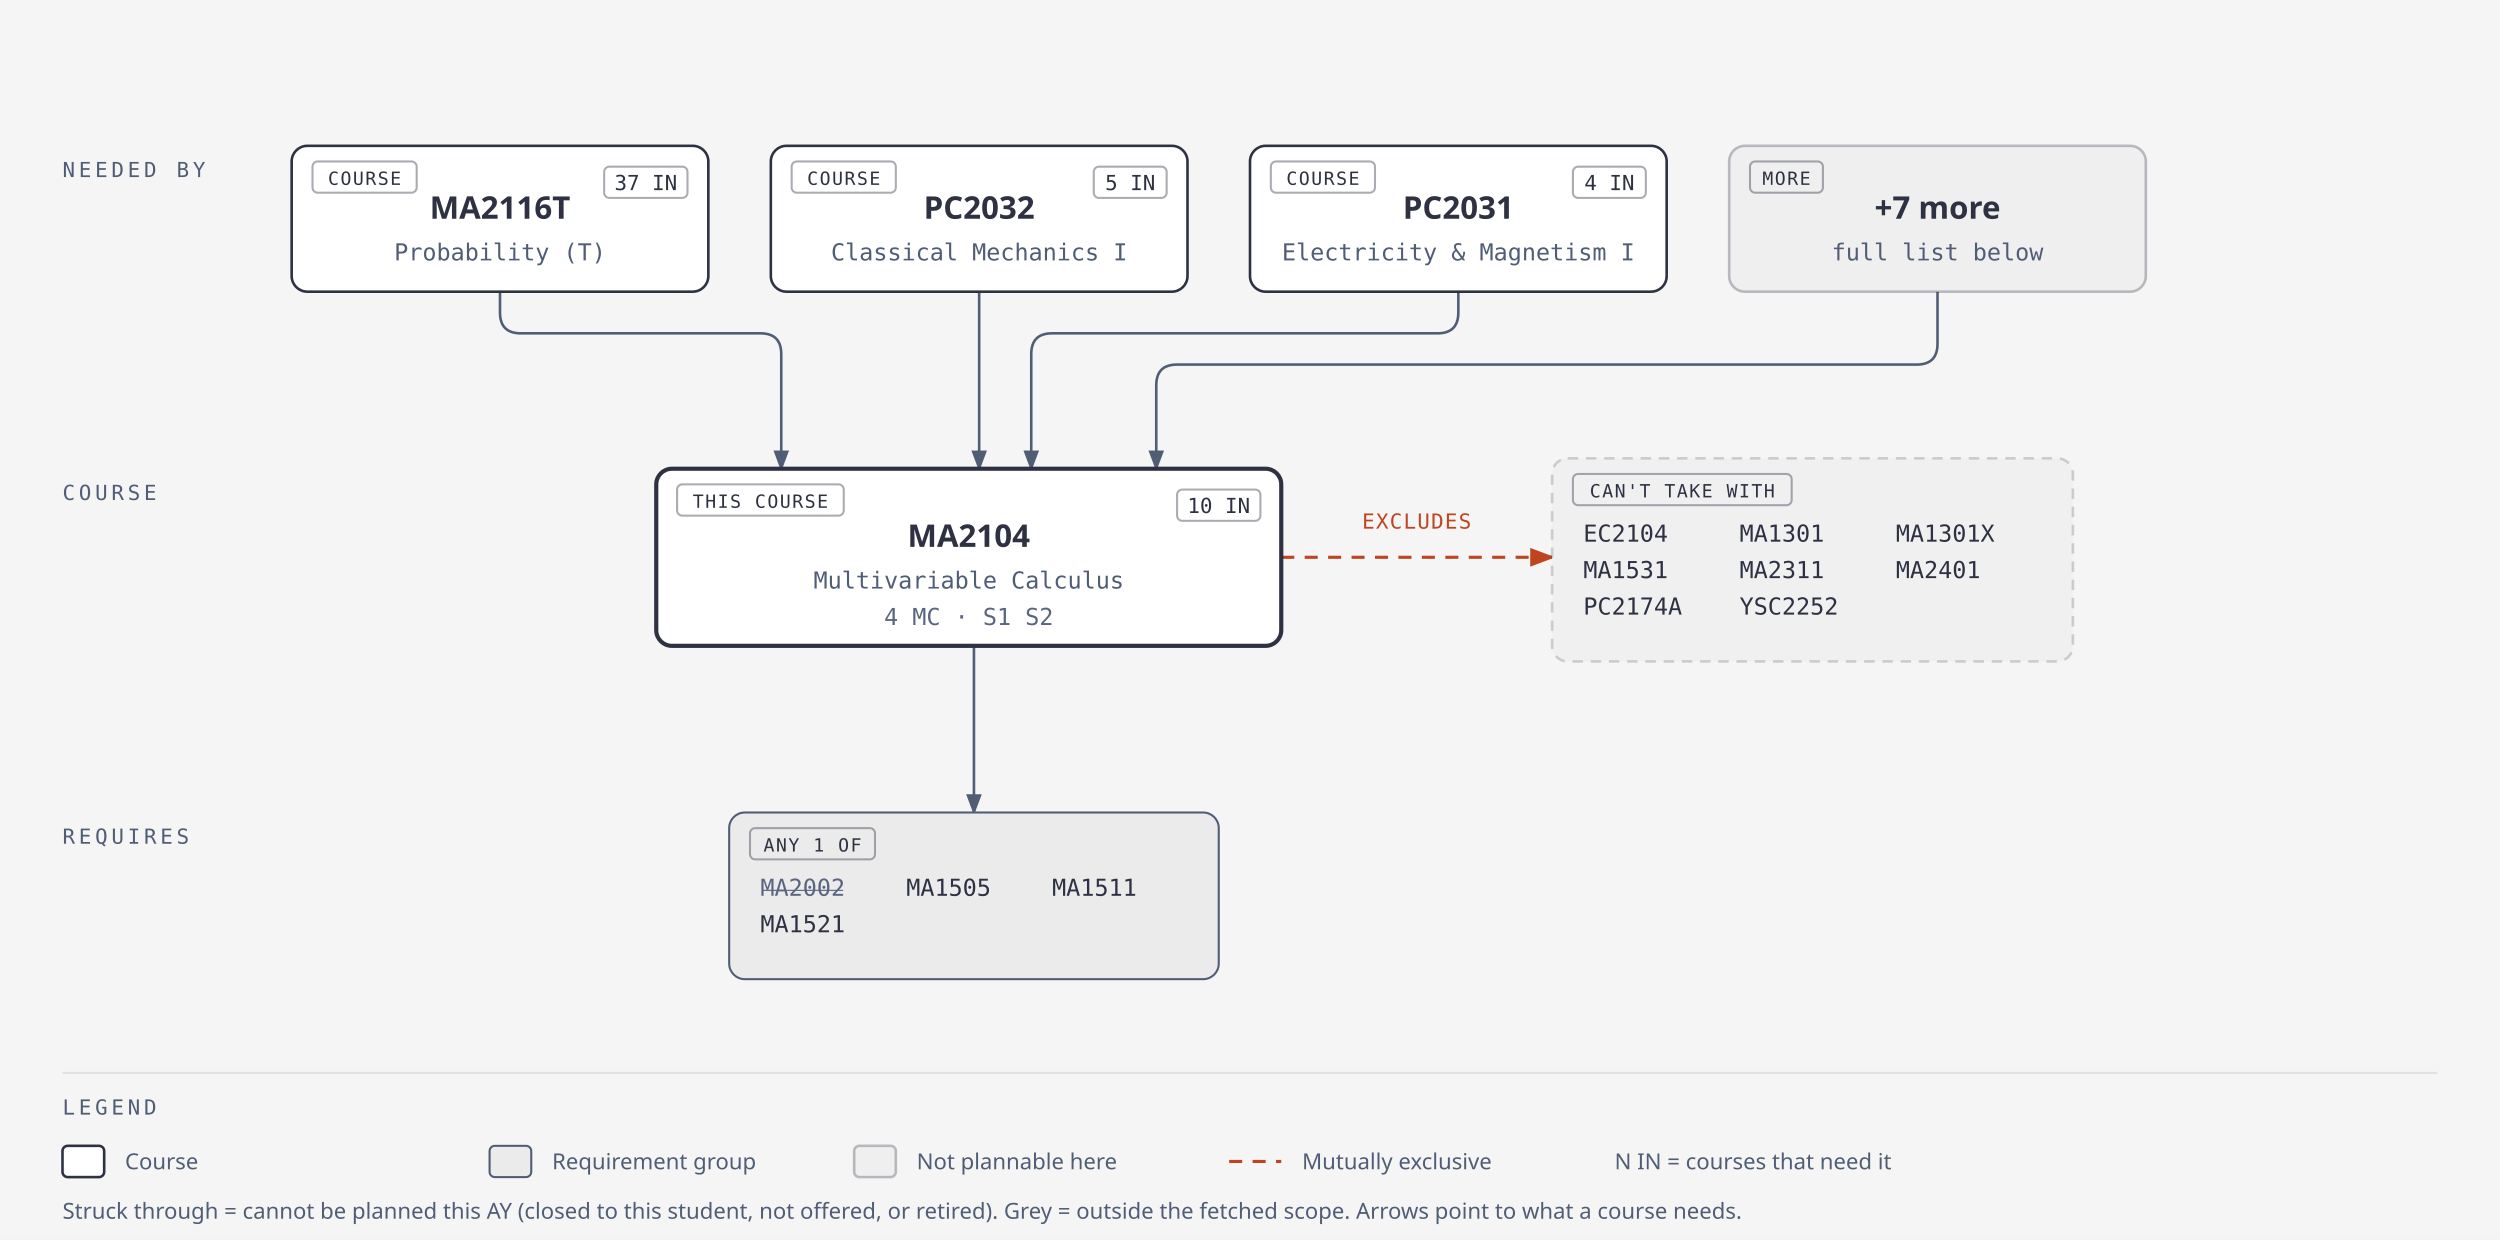
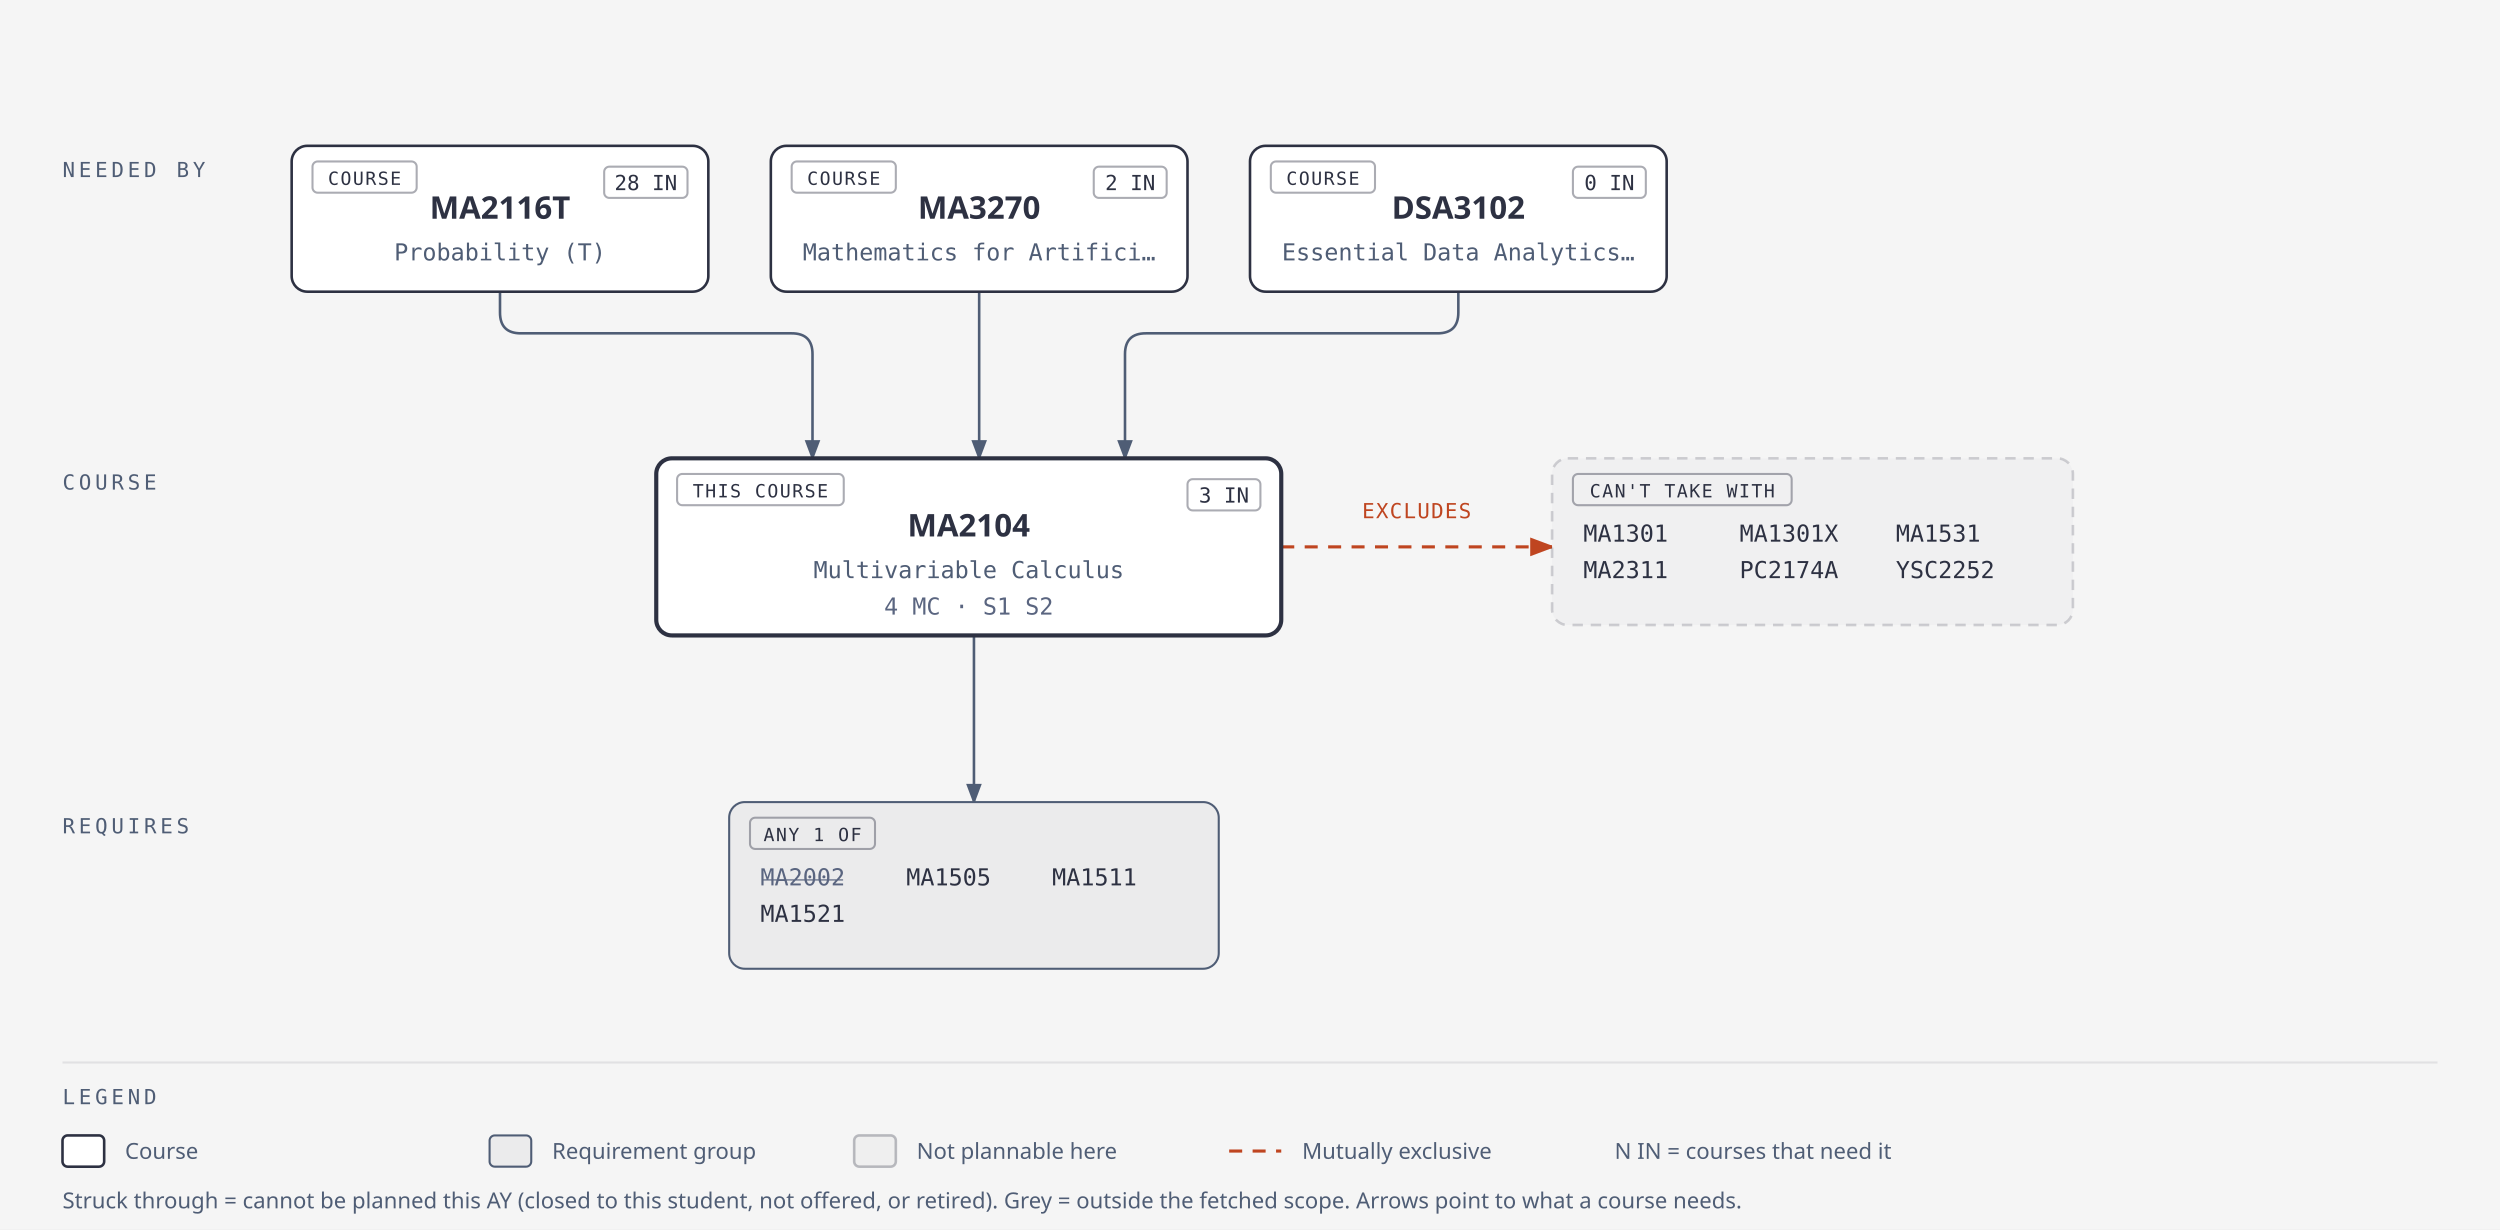
- <svg xmlns="http://www.w3.org/2000/svg" width="960" height="476" viewBox="0 0 960 476" role="img" aria-labelledby="ma2104-title ma2104-desc">
+ <svg xmlns="http://www.w3.org/2000/svg" width="960" height="472" viewBox="0 0 960 472" role="img" aria-labelledby="ma2104-title ma2104-desc">
  <defs>
    <marker id="arrow" markerWidth="8" markerHeight="6" refX="7" refY="3" orient="auto">
      <polygon points="0 0, 8 3, 0 6" fill="#4f5d75" />
    </marker>
    <marker id="arrow-accent" markerWidth="8" markerHeight="6" refX="7" refY="3" orient="auto">
      <polygon points="0 0, 8 3, 0 6" fill="#bf4520" />
    </marker>
  </defs>
  <rect width="100%" height="100%" fill="#f5f5f5" />
  <text x="24" y="68" fill="#4f5d75" font-size="8" font-family="'Geist Mono', ui-monospace, monospace" letter-spacing="0.18em">NEEDED BY</text>
-   <text x="24" y="192" fill="#4f5d75" font-size="8" font-family="'Geist Mono', ui-monospace, monospace" letter-spacing="0.18em">COURSE</text>
-   <text x="24" y="324" fill="#4f5d75" font-size="8" font-family="'Geist Mono', ui-monospace, monospace" letter-spacing="0.18em">REQUIRES</text>
-   <path d="M 192,112 V 120 Q 192,128 200,128 H 292 Q 300,128 300,136 V 180" fill="none" stroke="#4f5d75" stroke-width="1" marker-end="url(#arrow)" />
-   <path d="M 376,112 V 180" fill="none" stroke="#4f5d75" stroke-width="1" marker-end="url(#arrow)" />
-   <path d="M 560,112 V 120 Q 560,128 552,128 H 404 Q 396,128 396,136 V 180" fill="none" stroke="#4f5d75" stroke-width="1" marker-end="url(#arrow)" />
-   <path d="M 744,112 V 132 Q 744,140 736,140 H 452 Q 444,140 444,148 V 180" fill="none" stroke="#4f5d75" stroke-width="1" marker-end="url(#arrow)" />
-   <path d="M 374,248 V 312" fill="none" stroke="#4f5d75" stroke-width="1" marker-end="url(#arrow)" />
-   <line x1="492" y1="214" x2="596" y2="214" stroke="#bf4520" stroke-width="1.2" stroke-dasharray="5,4" marker-end="url(#arrow-accent)" />
-   <rect x="518" y="194" width="52" height="12" rx="2" fill="#f5f5f5" />
-   <text x="544" y="203" fill="#bf4520" font-size="8" font-family="'Geist Mono', ui-monospace, monospace" text-anchor="middle" letter-spacing="0.06em">EXCLUDES</text>
+   <text x="24" y="188" fill="#4f5d75" font-size="8" font-family="'Geist Mono', ui-monospace, monospace" letter-spacing="0.18em">COURSE</text>
+   <text x="24" y="320" fill="#4f5d75" font-size="8" font-family="'Geist Mono', ui-monospace, monospace" letter-spacing="0.18em">REQUIRES</text>
+   <path d="M 192,112 V 120 Q 192,128 200,128 H 304 Q 312,128 312,136 V 176" fill="none" stroke="#4f5d75" stroke-width="1" marker-end="url(#arrow)" />
+   <path d="M 376,112 V 176" fill="none" stroke="#4f5d75" stroke-width="1" marker-end="url(#arrow)" />
+   <path d="M 560,112 V 120 Q 560,128 552,128 H 440 Q 432,128 432,136 V 176" fill="none" stroke="#4f5d75" stroke-width="1" marker-end="url(#arrow)" />
+   <path d="M 374,244 V 308" fill="none" stroke="#4f5d75" stroke-width="1" marker-end="url(#arrow)" />
+   <line x1="492" y1="210" x2="596" y2="210" stroke="#bf4520" stroke-width="1.2" stroke-dasharray="5,4" marker-end="url(#arrow-accent)" />
+   <rect x="518" y="190" width="52" height="12" rx="2" fill="#f5f5f5" />
+   <text x="544" y="199" fill="#bf4520" font-size="8" font-family="'Geist Mono', ui-monospace, monospace" text-anchor="middle" letter-spacing="0.06em">EXCLUDES</text>
  <rect x="112" y="56" width="160" height="56" rx="6" fill="#f5f5f5" />
  <rect x="112" y="56" width="160" height="56" rx="6" fill="#ffffff" stroke="#2d3142" stroke-width="1" />
  <rect x="120" y="62" width="40" height="12" rx="2" fill="transparent" stroke="rgba(45,49,66,0.40)" stroke-width="0.8" />
  <text x="140" y="71" fill="#2d3142" font-size="7" font-family="'Geist Mono', ui-monospace, monospace" text-anchor="middle" letter-spacing="0.08em">COURSE</text>
  <rect x="232" y="64" width="32" height="12" rx="2" fill="transparent" stroke="rgba(45,49,66,0.40)" stroke-width="0.8" />
-   <text x="248" y="73" fill="#2d3142" font-size="8" font-family="'Geist Mono', ui-monospace, monospace" text-anchor="middle">37 IN</text>
+   <text x="248" y="73" fill="#2d3142" font-size="8" font-family="'Geist Mono', ui-monospace, monospace" text-anchor="middle">28 IN</text>
  <text x="192" y="84" fill="#2d3142" font-size="12" font-weight="600" font-family="'Geist', system-ui, sans-serif" text-anchor="middle">MA2116T</text>
  <text x="192" y="100" fill="#4f5d75" font-size="9" font-family="'Geist Mono', ui-monospace, monospace" text-anchor="middle">Probability (T)</text>
  <rect x="296" y="56" width="160" height="56" rx="6" fill="#f5f5f5" />
  <rect x="296" y="56" width="160" height="56" rx="6" fill="#ffffff" stroke="#2d3142" stroke-width="1" />
  <rect x="304" y="62" width="40" height="12" rx="2" fill="transparent" stroke="rgba(45,49,66,0.40)" stroke-width="0.8" />
  <text x="324" y="71" fill="#2d3142" font-size="7" font-family="'Geist Mono', ui-monospace, monospace" text-anchor="middle" letter-spacing="0.08em">COURSE</text>
  <rect x="420" y="64" width="28" height="12" rx="2" fill="transparent" stroke="rgba(45,49,66,0.40)" stroke-width="0.8" />
-   <text x="434" y="73" fill="#2d3142" font-size="8" font-family="'Geist Mono', ui-monospace, monospace" text-anchor="middle">5 IN</text>
-   <text x="376" y="84" fill="#2d3142" font-size="12" font-weight="600" font-family="'Geist', system-ui, sans-serif" text-anchor="middle">PC2032</text>
-   <text x="376" y="100" fill="#4f5d75" font-size="9" font-family="'Geist Mono', ui-monospace, monospace" text-anchor="middle">Classical Mechanics I</text>
+   <text x="434" y="73" fill="#2d3142" font-size="8" font-family="'Geist Mono', ui-monospace, monospace" text-anchor="middle">2 IN</text>
+   <text x="376" y="84" fill="#2d3142" font-size="12" font-weight="600" font-family="'Geist', system-ui, sans-serif" text-anchor="middle">MA3270</text>
+   <text x="376" y="100" fill="#4f5d75" font-size="9" font-family="'Geist Mono', ui-monospace, monospace" text-anchor="middle">Mathematics for Artifici…</text>
  <rect x="480" y="56" width="160" height="56" rx="6" fill="#f5f5f5" />
  <rect x="480" y="56" width="160" height="56" rx="6" fill="#ffffff" stroke="#2d3142" stroke-width="1" />
  <rect x="488" y="62" width="40" height="12" rx="2" fill="transparent" stroke="rgba(45,49,66,0.40)" stroke-width="0.8" />
  <text x="508" y="71" fill="#2d3142" font-size="7" font-family="'Geist Mono', ui-monospace, monospace" text-anchor="middle" letter-spacing="0.08em">COURSE</text>
  <rect x="604" y="64" width="28" height="12" rx="2" fill="transparent" stroke="rgba(45,49,66,0.40)" stroke-width="0.8" />
-   <text x="618" y="73" fill="#2d3142" font-size="8" font-family="'Geist Mono', ui-monospace, monospace" text-anchor="middle">4 IN</text>
-   <text x="560" y="84" fill="#2d3142" font-size="12" font-weight="600" font-family="'Geist', system-ui, sans-serif" text-anchor="middle">PC2031</text>
-   <text x="560" y="100" fill="#4f5d75" font-size="9" font-family="'Geist Mono', ui-monospace, monospace" text-anchor="middle">Electricity &amp; Magnetism I</text>
-   <rect x="664" y="56" width="160" height="56" rx="6" fill="#f5f5f5" />
-   <rect x="664" y="56" width="160" height="56" rx="6" fill="rgba(45,49,66,0.03)" stroke="rgba(45,49,66,0.30)" stroke-width="1" />
-   <rect x="672" y="62" width="28" height="12" rx="2" fill="transparent" stroke="rgba(45,49,66,0.40)" stroke-width="0.8" />
-   <text x="686" y="71" fill="#2d3142" font-size="7" font-family="'Geist Mono', ui-monospace, monospace" text-anchor="middle" letter-spacing="0.08em">MORE</text>
-   <text x="744" y="84" fill="#2d3142" font-size="12" font-weight="600" font-family="'Geist', system-ui, sans-serif" text-anchor="middle">+7 more</text>
-   <text x="744" y="100" fill="#4f5d75" font-size="9" font-family="'Geist Mono', ui-monospace, monospace" text-anchor="middle">full list below</text>
-   <rect x="252" y="180" width="240" height="68" rx="6" fill="#f5f5f5" />
-   <rect x="252" y="180" width="240" height="68" rx="6" fill="#ffffff" stroke="#2d3142" stroke-width="1.6" />
-   <rect x="260" y="186" width="64" height="12" rx="2" fill="transparent" stroke="rgba(45,49,66,0.40)" stroke-width="0.8" />
-   <text x="292" y="195" fill="#2d3142" font-size="7" font-family="'Geist Mono', ui-monospace, monospace" text-anchor="middle" letter-spacing="0.08em">THIS COURSE</text>
-   <rect x="452" y="188" width="32" height="12" rx="2" fill="transparent" stroke="rgba(45,49,66,0.40)" stroke-width="0.8" />
-   <text x="468" y="197" fill="#2d3142" font-size="8" font-family="'Geist Mono', ui-monospace, monospace" text-anchor="middle">10 IN</text>
-   <text x="372" y="210" fill="#2d3142" font-size="12" font-weight="600" font-family="'Geist', system-ui, sans-serif" text-anchor="middle">MA2104</text>
-   <text x="372" y="226" fill="#4f5d75" font-size="9" font-family="'Geist Mono', ui-monospace, monospace" text-anchor="middle">Multivariable Calculus</text>
-   <text x="372" y="240" fill="#5a6580" font-size="9" font-family="'Geist Mono', ui-monospace, monospace" text-anchor="middle">4 MC · S1 S2</text>
-   <rect x="596" y="176" width="200" height="78" rx="6" fill="#f5f5f5" />
-   <rect x="596" y="176" width="200" height="78" rx="6" fill="rgba(45,49,66,0.02)" stroke="rgba(45,49,66,0.20)" stroke-width="1" stroke-dasharray="4,3" />
+   <text x="618" y="73" fill="#2d3142" font-size="8" font-family="'Geist Mono', ui-monospace, monospace" text-anchor="middle">0 IN</text>
+   <text x="560" y="84" fill="#2d3142" font-size="12" font-weight="600" font-family="'Geist', system-ui, sans-serif" text-anchor="middle">DSA3102</text>
+   <text x="560" y="100" fill="#4f5d75" font-size="9" font-family="'Geist Mono', ui-monospace, monospace" text-anchor="middle">Essential Data Analytics…</text>
+   <rect x="252" y="176" width="240" height="68" rx="6" fill="#f5f5f5" />
+   <rect x="252" y="176" width="240" height="68" rx="6" fill="#ffffff" stroke="#2d3142" stroke-width="1.6" />
+   <rect x="260" y="182" width="64" height="12" rx="2" fill="transparent" stroke="rgba(45,49,66,0.40)" stroke-width="0.8" />
+   <text x="292" y="191" fill="#2d3142" font-size="7" font-family="'Geist Mono', ui-monospace, monospace" text-anchor="middle" letter-spacing="0.08em">THIS COURSE</text>
+   <rect x="456" y="184" width="28" height="12" rx="2" fill="transparent" stroke="rgba(45,49,66,0.40)" stroke-width="0.8" />
+   <text x="470" y="193" fill="#2d3142" font-size="8" font-family="'Geist Mono', ui-monospace, monospace" text-anchor="middle">3 IN</text>
+   <text x="372" y="206" fill="#2d3142" font-size="12" font-weight="600" font-family="'Geist', system-ui, sans-serif" text-anchor="middle">MA2104</text>
+   <text x="372" y="222" fill="#4f5d75" font-size="9" font-family="'Geist Mono', ui-monospace, monospace" text-anchor="middle">Multivariable Calculus</text>
+   <text x="372" y="236" fill="#5a6580" font-size="9" font-family="'Geist Mono', ui-monospace, monospace" text-anchor="middle">4 MC · S1 S2</text>
+   <rect x="596" y="176" width="200" height="64" rx="6" fill="#f5f5f5" />
+   <rect x="596" y="176" width="200" height="64" rx="6" fill="rgba(45,49,66,0.02)" stroke="rgba(45,49,66,0.20)" stroke-width="1" stroke-dasharray="4,3" />
  <rect x="604" y="182" width="84" height="12" rx="2" fill="transparent" stroke="rgba(45,49,66,0.40)" stroke-width="0.8" />
  <text x="646" y="191" fill="#2d3142" font-size="7" font-family="'Geist Mono', ui-monospace, monospace" text-anchor="middle" letter-spacing="0.08em">CAN'T TAKE WITH</text>
-   <text x="608" y="208" fill="#2d3142" font-size="9" font-family="'Geist Mono', ui-monospace, monospace">EC2104</text>
-   <text x="668" y="208" fill="#2d3142" font-size="9" font-family="'Geist Mono', ui-monospace, monospace">MA1301</text>
-   <text x="728" y="208" fill="#2d3142" font-size="9" font-family="'Geist Mono', ui-monospace, monospace">MA1301X</text>
-   <text x="608" y="222" fill="#2d3142" font-size="9" font-family="'Geist Mono', ui-monospace, monospace">MA1531</text>
-   <text x="668" y="222" fill="#2d3142" font-size="9" font-family="'Geist Mono', ui-monospace, monospace">MA2311</text>
-   <text x="728" y="222" fill="#2d3142" font-size="9" font-family="'Geist Mono', ui-monospace, monospace">MA2401</text>
-   <text x="608" y="236" fill="#2d3142" font-size="9" font-family="'Geist Mono', ui-monospace, monospace">PC2174A</text>
-   <text x="668" y="236" fill="#2d3142" font-size="9" font-family="'Geist Mono', ui-monospace, monospace">YSC2252</text>
-   <rect x="280" y="312" width="188" height="64" rx="6" fill="#f5f5f5" />
-   <rect x="280" y="312" width="188" height="64" rx="6" fill="rgba(45,49,66,0.05)" stroke="#4f5d75" stroke-width="0.8" />
-   <rect x="288" y="318" width="48" height="12" rx="2" fill="transparent" stroke="rgba(45,49,66,0.40)" stroke-width="0.8" />
-   <text x="312" y="327" fill="#2d3142" font-size="7" font-family="'Geist Mono', ui-monospace, monospace" text-anchor="middle" letter-spacing="0.08em">ANY 1 OF</text>
-   <text x="292" y="344" fill="#5a6580" font-size="9" font-family="'Geist Mono', ui-monospace, monospace" text-decoration="line-through">MA2002</text>
-   <text x="348" y="344" fill="#2d3142" font-size="9" font-family="'Geist Mono', ui-monospace, monospace">MA1505</text>
-   <text x="404" y="344" fill="#2d3142" font-size="9" font-family="'Geist Mono', ui-monospace, monospace">MA1511</text>
-   <text x="292" y="358" fill="#2d3142" font-size="9" font-family="'Geist Mono', ui-monospace, monospace">MA1521</text>
-   <line x1="24" y1="412" x2="936" y2="412" stroke="rgba(45,49,66,0.10)" stroke-width="0.8" />
-   <text x="24" y="428" fill="#4f5d75" font-size="8" font-family="'Geist Mono', ui-monospace, monospace" letter-spacing="0.18em">LEGEND</text>
-   <rect x="24" y="440" width="16" height="12" rx="2" fill="#ffffff" stroke="#2d3142" stroke-width="1" />
-   <text x="48" y="449" fill="#4f5d75" font-size="8.5" font-family="'Geist', system-ui, sans-serif">Course</text>
-   <rect x="188" y="440" width="16" height="12" rx="2" fill="rgba(45,49,66,0.05)" stroke="#4f5d75" stroke-width="0.8" />
-   <text x="212" y="449" fill="#4f5d75" font-size="8.5" font-family="'Geist', system-ui, sans-serif">Requirement group</text>
-   <rect x="328" y="440" width="16" height="12" rx="2" fill="rgba(45,49,66,0.03)" stroke="rgba(45,49,66,0.30)" stroke-width="1" />
-   <text x="352" y="449" fill="#4f5d75" font-size="8.5" font-family="'Geist', system-ui, sans-serif">Not plannable here</text>
-   <line x1="472" y1="446" x2="492" y2="446" stroke="#bf4520" stroke-width="1.2" stroke-dasharray="5,4" />
-   <text x="500" y="449" fill="#4f5d75" font-size="8.5" font-family="'Geist', system-ui, sans-serif">Mutually exclusive</text>
-   <text x="620" y="449" fill="#4f5d75" font-size="8.5" font-family="'Geist', system-ui, sans-serif">N IN = courses that need it</text>
-   <text x="24" y="468" fill="#4f5d75" font-size="8.5" font-family="'Geist', system-ui, sans-serif">Struck through = cannot be planned this AY (closed to this student, not offered, or retired). Grey = outside the fetched scope. Arrows point to what a course needs.</text>
+   <text x="608" y="208" fill="#2d3142" font-size="9" font-family="'Geist Mono', ui-monospace, monospace">MA1301</text>
+   <text x="668" y="208" fill="#2d3142" font-size="9" font-family="'Geist Mono', ui-monospace, monospace">MA1301X</text>
+   <text x="728" y="208" fill="#2d3142" font-size="9" font-family="'Geist Mono', ui-monospace, monospace">MA1531</text>
+   <text x="608" y="222" fill="#2d3142" font-size="9" font-family="'Geist Mono', ui-monospace, monospace">MA2311</text>
+   <text x="668" y="222" fill="#2d3142" font-size="9" font-family="'Geist Mono', ui-monospace, monospace">PC2174A</text>
+   <text x="728" y="222" fill="#2d3142" font-size="9" font-family="'Geist Mono', ui-monospace, monospace">YSC2252</text>
+   <rect x="280" y="308" width="188" height="64" rx="6" fill="#f5f5f5" />
+   <rect x="280" y="308" width="188" height="64" rx="6" fill="rgba(45,49,66,0.05)" stroke="#4f5d75" stroke-width="0.8" />
+   <rect x="288" y="314" width="48" height="12" rx="2" fill="transparent" stroke="rgba(45,49,66,0.40)" stroke-width="0.8" />
+   <text x="312" y="323" fill="#2d3142" font-size="7" font-family="'Geist Mono', ui-monospace, monospace" text-anchor="middle" letter-spacing="0.08em">ANY 1 OF</text>
+   <text x="292" y="340" fill="#5a6580" font-size="9" font-family="'Geist Mono', ui-monospace, monospace" text-decoration="line-through">MA2002</text>
+   <text x="348" y="340" fill="#2d3142" font-size="9" font-family="'Geist Mono', ui-monospace, monospace">MA1505</text>
+   <text x="404" y="340" fill="#2d3142" font-size="9" font-family="'Geist Mono', ui-monospace, monospace">MA1511</text>
+   <text x="292" y="354" fill="#2d3142" font-size="9" font-family="'Geist Mono', ui-monospace, monospace">MA1521</text>
+   <line x1="24" y1="408" x2="936" y2="408" stroke="rgba(45,49,66,0.10)" stroke-width="0.8" />
+   <text x="24" y="424" fill="#4f5d75" font-size="8" font-family="'Geist Mono', ui-monospace, monospace" letter-spacing="0.18em">LEGEND</text>
+   <rect x="24" y="436" width="16" height="12" rx="2" fill="#ffffff" stroke="#2d3142" stroke-width="1" />
+   <text x="48" y="445" fill="#4f5d75" font-size="8.5" font-family="'Geist', system-ui, sans-serif">Course</text>
+   <rect x="188" y="436" width="16" height="12" rx="2" fill="rgba(45,49,66,0.05)" stroke="#4f5d75" stroke-width="0.8" />
+   <text x="212" y="445" fill="#4f5d75" font-size="8.5" font-family="'Geist', system-ui, sans-serif">Requirement group</text>
+   <rect x="328" y="436" width="16" height="12" rx="2" fill="rgba(45,49,66,0.03)" stroke="rgba(45,49,66,0.30)" stroke-width="1" />
+   <text x="352" y="445" fill="#4f5d75" font-size="8.5" font-family="'Geist', system-ui, sans-serif">Not plannable here</text>
+   <line x1="472" y1="442" x2="492" y2="442" stroke="#bf4520" stroke-width="1.2" stroke-dasharray="5,4" />
+   <text x="500" y="445" fill="#4f5d75" font-size="8.5" font-family="'Geist', system-ui, sans-serif">Mutually exclusive</text>
+   <text x="620" y="445" fill="#4f5d75" font-size="8.5" font-family="'Geist', system-ui, sans-serif">N IN = courses that need it</text>
+   <text x="24" y="464" fill="#4f5d75" font-size="8.5" font-family="'Geist', system-ui, sans-serif">Struck through = cannot be planned this AY (closed to this student, not offered, or retired). Grey = outside the fetched scope. Arrows point to what a course needs.</text>
</svg>
